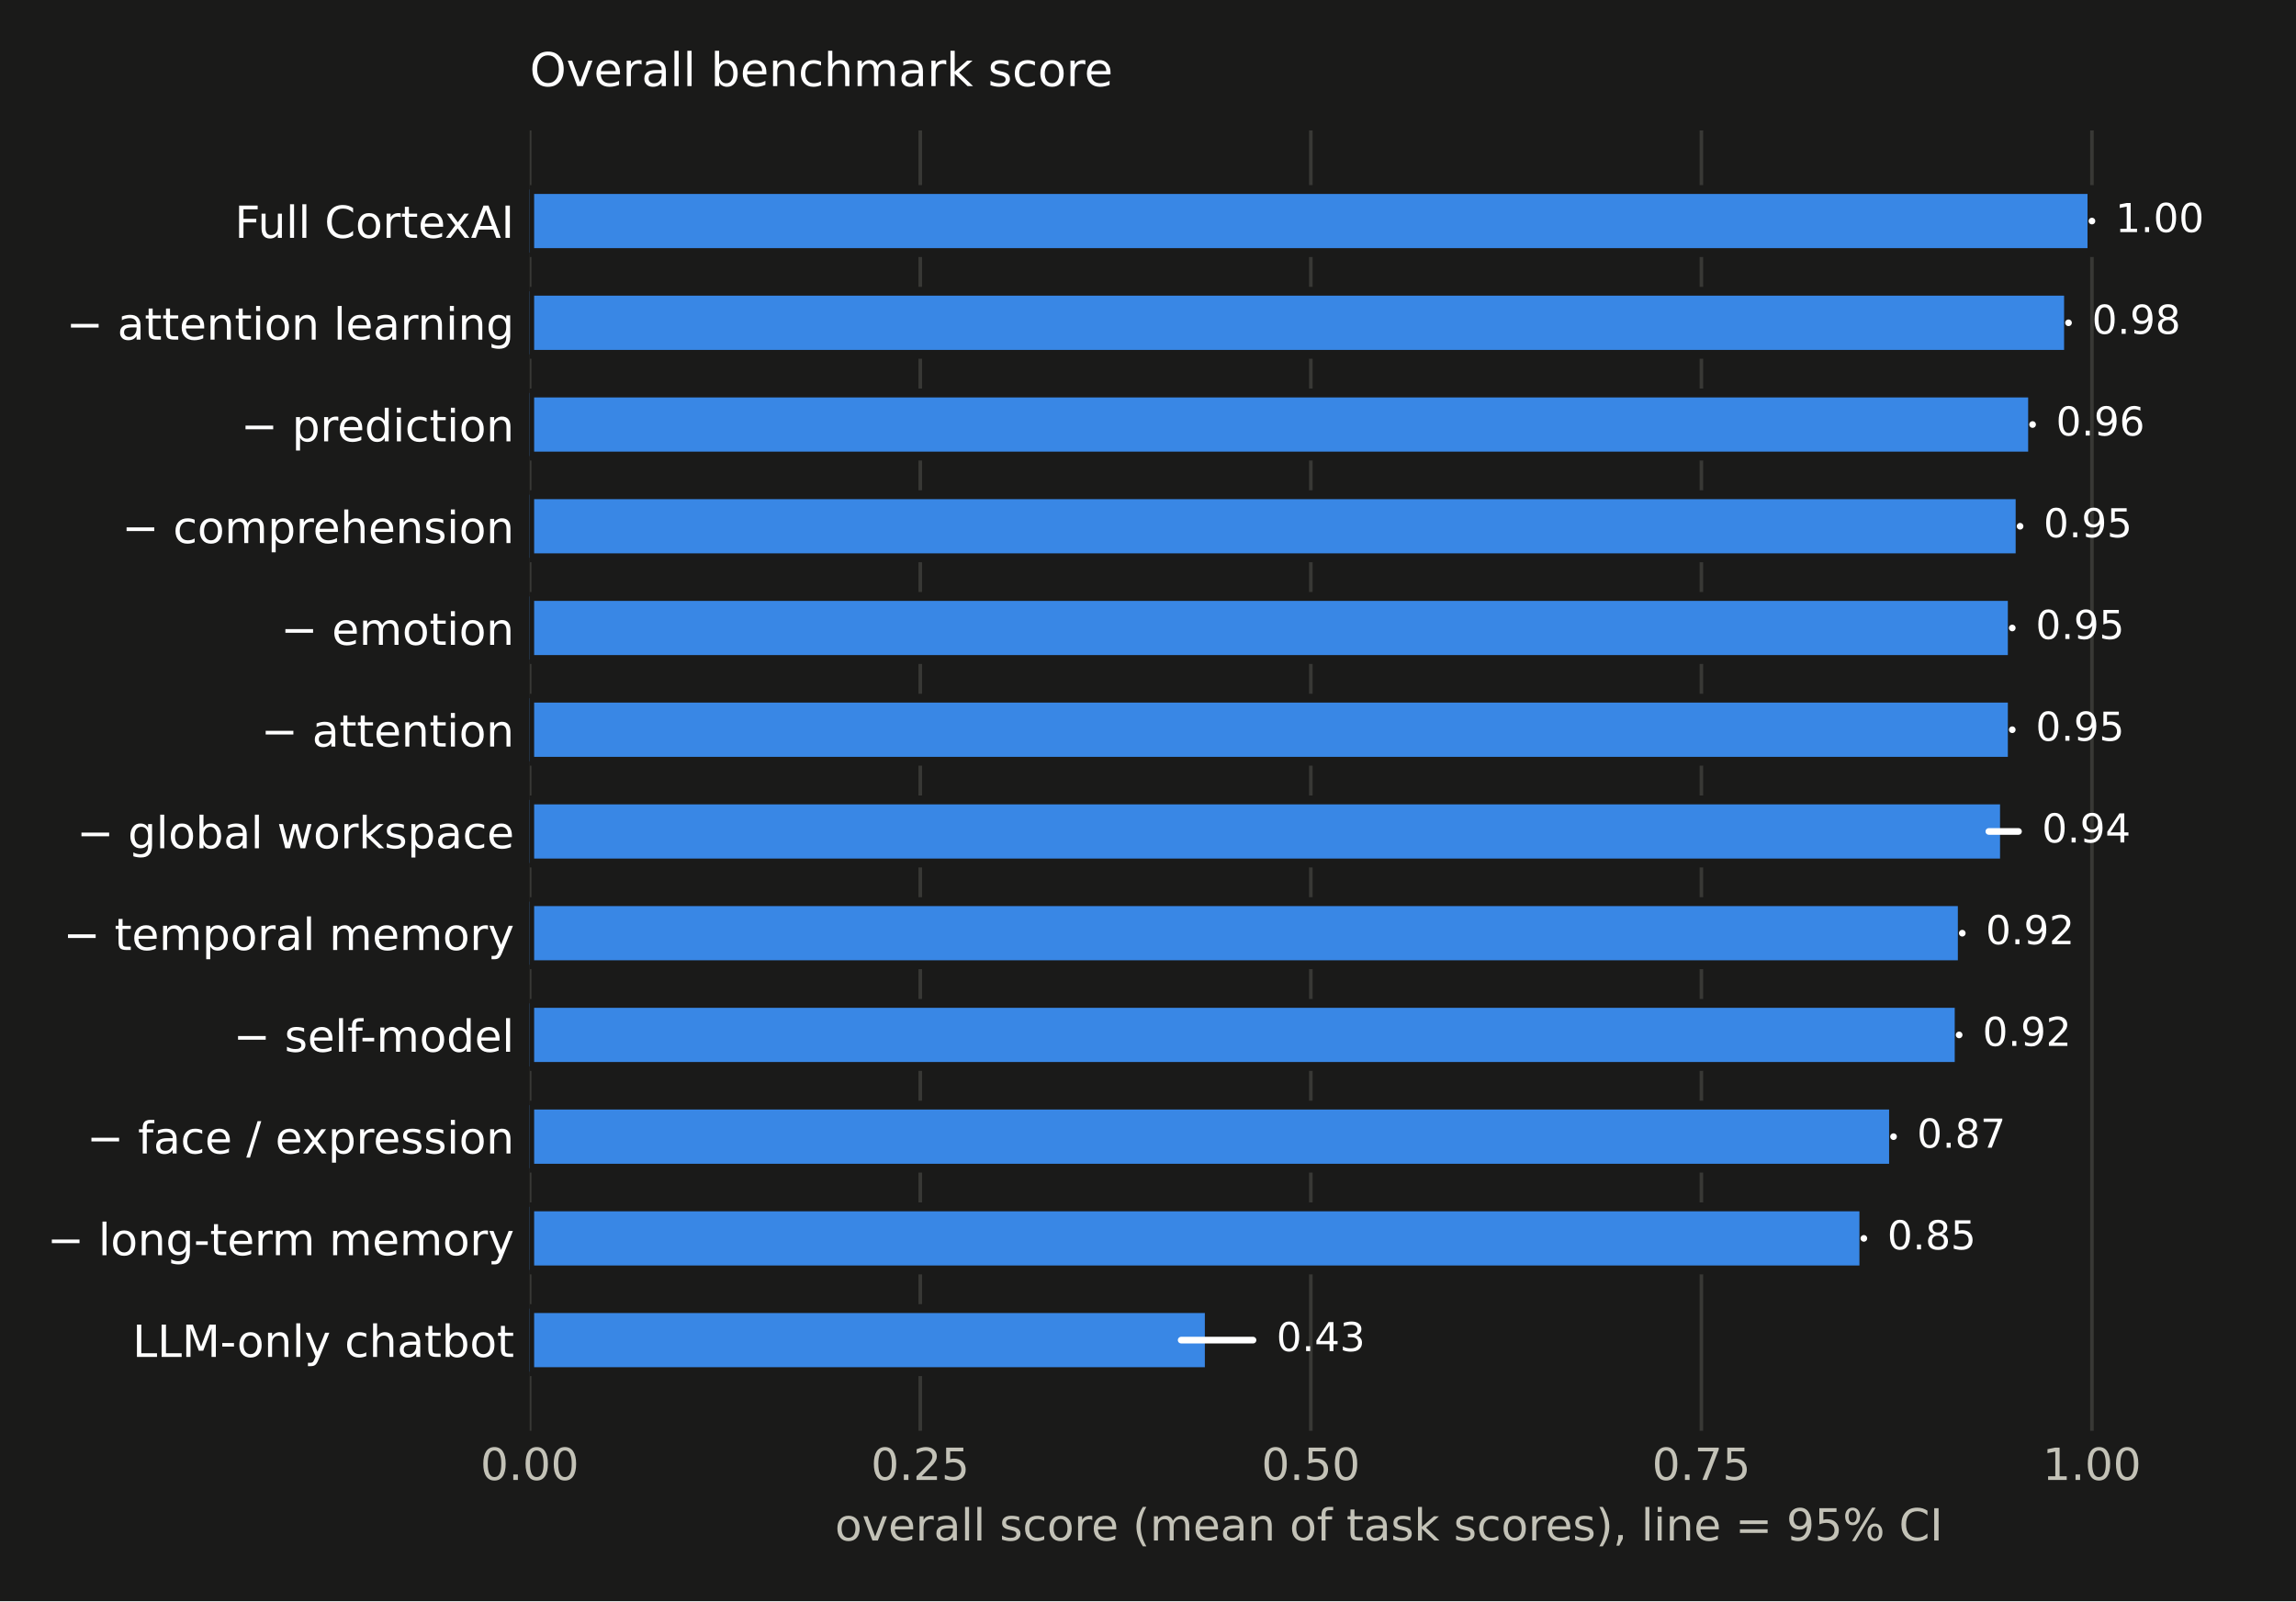
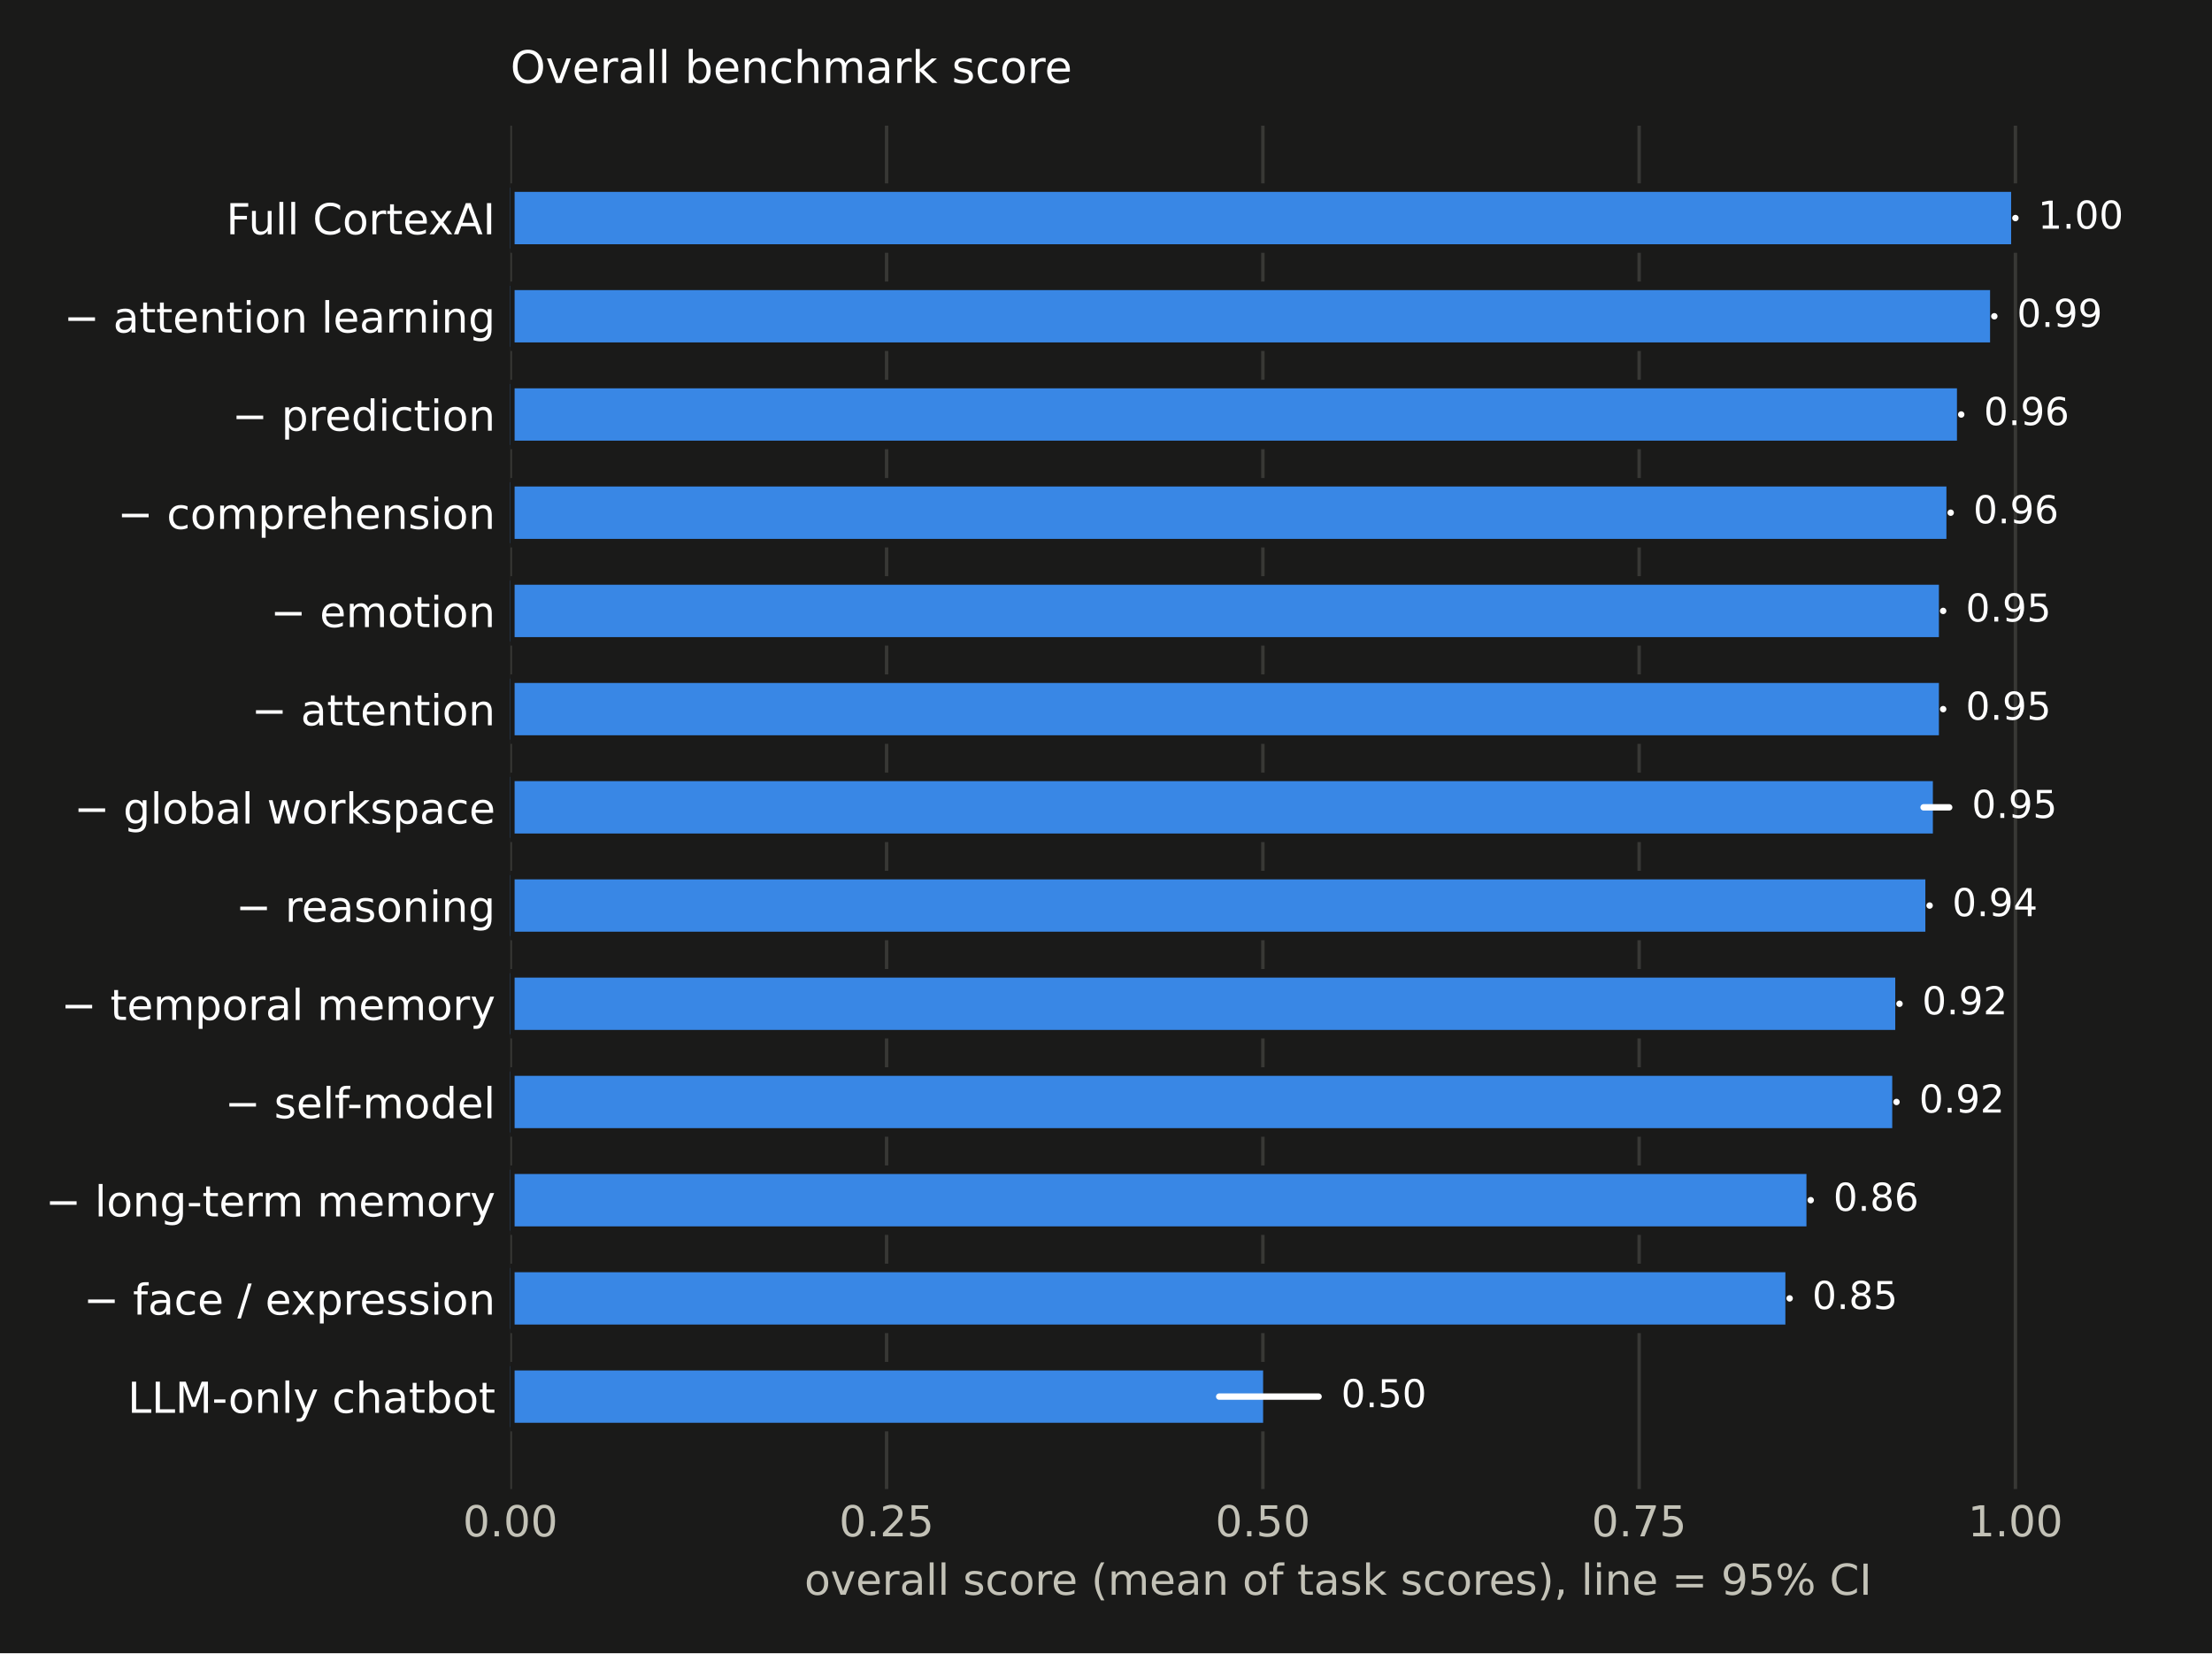
- <svg xmlns="http://www.w3.org/2000/svg" width="518.4pt" height="361.44pt" viewBox="0 0 518.4 361.44" version="1.1">
+ <svg xmlns="http://www.w3.org/2000/svg" width="518.4pt" height="387.36pt" viewBox="0 0 518.4 387.36" version="1.1">
  <defs>
    <style type="text/css">*{stroke-linejoin: round; stroke-linecap: butt}</style>
  </defs>
  <g id="figure_1">
    <g id="patch_1">
-       <path d="M 0 361.44  L 518.4 361.44  L 518.4 0  L 0 0  z " style="fill: #1a1a19" />
+       <path d="M 0 387.36  L 518.4 387.36  L 518.4 0  L 0 0  z " style="fill: #1a1a19" />
    </g>
    <g id="axes_1">
      <g id="patch_2">
-         <path d="M 119.6 322.98  L 507.6 322.98  L 507.6 29.44  L 119.6 29.44  z " style="fill: #1a1a19" />
+         <path d="M 119.6 348.9  L 507.6 348.9  L 507.6 29.44  L 119.6 29.44  z " style="fill: #1a1a19" />
      </g>
      <g id="matplotlib.axis_1">
        <g id="xtick_1">
          <g id="line2d_1">
-             <path d="M 119.6 322.98  L 119.6 29.44  " clip-path="url(#p4cc3afd53c)" style="fill: none; stroke: #383835; stroke-width: 0.8; stroke-linecap: square" />
+             <path d="M 119.6 348.9  L 119.6 29.44  " clip-path="url(#pf3c892c2ba)" style="fill: none; stroke: #383835; stroke-width: 0.8; stroke-linecap: square" />
          </g>
          <g id="line2d_2" />
          <g id="text_1">
-             <text style="fill: #c3c2b7; font: 10px 'DejaVu Sans'; text-anchor: middle" x="119.6" y="334.078" transform="rotate(-0 119.6 334.0784)">0.00</text>
+             <text style="fill: #c3c2b7; font: 10px 'DejaVu Sans'; text-anchor: middle" x="119.6" y="359.998" transform="rotate(-0 119.6 359.9984)">0.00</text>
          </g>
        </g>
        <g id="xtick_2">
          <g id="line2d_3">
-             <path d="M 207.782 322.98  L 207.782 29.44  " clip-path="url(#p4cc3afd53c)" style="fill: none; stroke: #383835; stroke-width: 0.8; stroke-linecap: square" />
+             <path d="M 207.782 348.9  L 207.782 29.44  " clip-path="url(#pf3c892c2ba)" style="fill: none; stroke: #383835; stroke-width: 0.8; stroke-linecap: square" />
          </g>
          <g id="line2d_4" />
          <g id="text_2">
-             <text style="fill: #c3c2b7; font: 10px 'DejaVu Sans'; text-anchor: middle" x="207.782" y="334.078" transform="rotate(-0 207.7818 334.0784)">0.25</text>
+             <text style="fill: #c3c2b7; font: 10px 'DejaVu Sans'; text-anchor: middle" x="207.782" y="359.998" transform="rotate(-0 207.7818 359.9984)">0.25</text>
          </g>
        </g>
        <g id="xtick_3">
          <g id="line2d_5">
-             <path d="M 295.964 322.98  L 295.964 29.44  " clip-path="url(#p4cc3afd53c)" style="fill: none; stroke: #383835; stroke-width: 0.8; stroke-linecap: square" />
+             <path d="M 295.964 348.9  L 295.964 29.44  " clip-path="url(#pf3c892c2ba)" style="fill: none; stroke: #383835; stroke-width: 0.8; stroke-linecap: square" />
          </g>
          <g id="line2d_6" />
          <g id="text_3">
-             <text style="fill: #c3c2b7; font: 10px 'DejaVu Sans'; text-anchor: middle" x="295.964" y="334.078" transform="rotate(-0 295.9636 334.0784)">0.50</text>
+             <text style="fill: #c3c2b7; font: 10px 'DejaVu Sans'; text-anchor: middle" x="295.964" y="359.998" transform="rotate(-0 295.9636 359.9984)">0.50</text>
          </g>
        </g>
        <g id="xtick_4">
          <g id="line2d_7">
-             <path d="M 384.145 322.98  L 384.145 29.44  " clip-path="url(#p4cc3afd53c)" style="fill: none; stroke: #383835; stroke-width: 0.8; stroke-linecap: square" />
+             <path d="M 384.145 348.9  L 384.145 29.44  " clip-path="url(#pf3c892c2ba)" style="fill: none; stroke: #383835; stroke-width: 0.8; stroke-linecap: square" />
          </g>
          <g id="line2d_8" />
          <g id="text_4">
-             <text style="fill: #c3c2b7; font: 10px 'DejaVu Sans'; text-anchor: middle" x="384.145" y="334.078" transform="rotate(-0 384.1455 334.0784)">0.75</text>
+             <text style="fill: #c3c2b7; font: 10px 'DejaVu Sans'; text-anchor: middle" x="384.145" y="359.998" transform="rotate(-0 384.1455 359.9984)">0.75</text>
          </g>
        </g>
        <g id="xtick_5">
          <g id="line2d_9">
-             <path d="M 472.327 322.98  L 472.327 29.44  " clip-path="url(#p4cc3afd53c)" style="fill: none; stroke: #383835; stroke-width: 0.8; stroke-linecap: square" />
+             <path d="M 472.327 348.9  L 472.327 29.44  " clip-path="url(#pf3c892c2ba)" style="fill: none; stroke: #383835; stroke-width: 0.8; stroke-linecap: square" />
          </g>
          <g id="line2d_10" />
          <g id="text_5">
-             <text style="fill: #c3c2b7; font: 10px 'DejaVu Sans'; text-anchor: middle" x="472.327" y="334.078" transform="rotate(-0 472.3273 334.0784)">1.00</text>
+             <text style="fill: #c3c2b7; font: 10px 'DejaVu Sans'; text-anchor: middle" x="472.327" y="359.998" transform="rotate(-0 472.3273 359.9984)">1.00</text>
          </g>
        </g>
        <g id="text_6">
-           <text style="fill: #c3c2b7; font: 10px 'DejaVu Sans'; text-anchor: middle" x="313.6" y="347.757" transform="rotate(-0 313.6 347.7566)">overall score (mean of task scores), line = 95% CI</text>
+           <text style="fill: #c3c2b7; font: 10px 'DejaVu Sans'; text-anchor: middle" x="313.6" y="373.677" transform="rotate(-0 313.6 373.6766)">overall score (mean of task scores), line = 95% CI</text>
        </g>
      </g>
      <g id="matplotlib.axis_2">
        <g id="ytick_1">
          <g id="line2d_11" />
          <g id="text_7">
-             <text style="fill: #ffffff; font: 10px 'DejaVu Sans'; text-anchor: end" x="116.1" y="306.317" transform="rotate(-0 116.1 306.3173)">LLM-only chatbot</text>
+             <text style="fill: #ffffff; font: 10px 'DejaVu Sans'; text-anchor: end" x="116.1" y="331.044" transform="rotate(-0 116.1 331.0444)">LLM-only chatbot</text>
          </g>
        </g>
        <g id="ytick_2">
          <g id="line2d_12" />
          <g id="text_8">
-             <text style="fill: #ffffff; font: 10px 'DejaVu Sans'; text-anchor: end" x="116.1" y="283.352" transform="rotate(-0 116.1 283.3522)">− long-term memory</text>
+             <text style="fill: #ffffff; font: 10px 'DejaVu Sans'; text-anchor: end" x="116.1" y="308.032" transform="rotate(-0 116.1 308.0319)">− face / expression</text>
          </g>
        </g>
        <g id="ytick_3">
          <g id="line2d_13" />
          <g id="text_9">
-             <text style="fill: #ffffff; font: 10px 'DejaVu Sans'; text-anchor: end" x="116.1" y="260.387" transform="rotate(-0 116.1 260.3871)">− face / expression</text>
+             <text style="fill: #ffffff; font: 10px 'DejaVu Sans'; text-anchor: end" x="116.1" y="285.019" transform="rotate(-0 116.1 285.0194)">− long-term memory</text>
          </g>
        </g>
        <g id="ytick_4">
          <g id="line2d_14" />
          <g id="text_10">
-             <text style="fill: #ffffff; font: 10px 'DejaVu Sans'; text-anchor: end" x="116.1" y="237.422" transform="rotate(-0 116.1 237.422)">− self-model</text>
+             <text style="fill: #ffffff; font: 10px 'DejaVu Sans'; text-anchor: end" x="116.1" y="262.007" transform="rotate(-0 116.1 262.0068)">− self-model</text>
          </g>
        </g>
        <g id="ytick_5">
          <g id="line2d_15" />
          <g id="text_11">
-             <text style="fill: #ffffff; font: 10px 'DejaVu Sans'; text-anchor: end" x="116.1" y="214.457" transform="rotate(-0 116.1 214.4569)">− temporal memory</text>
+             <text style="fill: #ffffff; font: 10px 'DejaVu Sans'; text-anchor: end" x="116.1" y="238.994" transform="rotate(-0 116.1 238.9943)">− temporal memory</text>
          </g>
        </g>
        <g id="ytick_6">
          <g id="line2d_16" />
          <g id="text_12">
-             <text style="fill: #ffffff; font: 10px 'DejaVu Sans'; text-anchor: end" x="116.1" y="191.492" transform="rotate(-0 116.1 191.4918)">− global workspace</text>
+             <text style="fill: #ffffff; font: 10px 'DejaVu Sans'; text-anchor: end" x="116.1" y="215.982" transform="rotate(-0 116.1 215.9818)">− reasoning</text>
          </g>
        </g>
        <g id="ytick_7">
          <g id="line2d_17" />
          <g id="text_13">
-             <text style="fill: #ffffff; font: 10px 'DejaVu Sans'; text-anchor: end" x="116.1" y="168.527" transform="rotate(-0 116.1 168.5267)">− attention</text>
+             <text style="fill: #ffffff; font: 10px 'DejaVu Sans'; text-anchor: end" x="116.1" y="192.969" transform="rotate(-0 116.1 192.9692)">− global workspace</text>
          </g>
        </g>
        <g id="ytick_8">
          <g id="line2d_18" />
          <g id="text_14">
-             <text style="fill: #ffffff; font: 10px 'DejaVu Sans'; text-anchor: end" x="116.1" y="145.562" transform="rotate(-0 116.1 145.5616)">− emotion</text>
+             <text style="fill: #ffffff; font: 10px 'DejaVu Sans'; text-anchor: end" x="116.1" y="169.957" transform="rotate(-0 116.1 169.9567)">− attention</text>
          </g>
        </g>
        <g id="ytick_9">
          <g id="line2d_19" />
          <g id="text_15">
-             <text style="fill: #ffffff; font: 10px 'DejaVu Sans'; text-anchor: end" x="116.1" y="122.596" transform="rotate(-0 116.1 122.5965)">− comprehension</text>
+             <text style="fill: #ffffff; font: 10px 'DejaVu Sans'; text-anchor: end" x="116.1" y="146.944" transform="rotate(-0 116.1 146.9442)">− emotion</text>
          </g>
        </g>
        <g id="ytick_10">
          <g id="line2d_20" />
          <g id="text_16">
-             <text style="fill: #ffffff; font: 10px 'DejaVu Sans'; text-anchor: end" x="116.1" y="99.631" transform="rotate(-0 116.1 99.63134)">− prediction</text>
+             <text style="fill: #ffffff; font: 10px 'DejaVu Sans'; text-anchor: end" x="116.1" y="123.932" transform="rotate(-0 116.1 123.9316)">− comprehension</text>
          </g>
        </g>
        <g id="ytick_11">
          <g id="line2d_21" />
          <g id="text_17">
-             <text style="fill: #ffffff; font: 10px 'DejaVu Sans'; text-anchor: end" x="116.1" y="76.666" transform="rotate(-0 116.1 76.66624)">− attention learning</text>
+             <text style="fill: #ffffff; font: 10px 'DejaVu Sans'; text-anchor: end" x="116.1" y="100.919" transform="rotate(-0 116.1 100.9191)">− prediction</text>
          </g>
        </g>
        <g id="ytick_12">
          <g id="line2d_22" />
          <g id="text_18">
-             <text style="fill: #ffffff; font: 10px 'DejaVu Sans'; text-anchor: end" x="116.1" y="53.701" transform="rotate(-0 116.1 53.70113)">Full CortexAI</text>
+             <text style="fill: #ffffff; font: 10px 'DejaVu Sans'; text-anchor: end" x="116.1" y="77.907" transform="rotate(-0 116.1 77.90655)">− attention learning</text>
+           </g>
+         </g>
+         <g id="ytick_13">
+           <g id="line2d_23" />
+           <g id="text_19">
+             <text style="fill: #ffffff; font: 10px 'DejaVu Sans'; text-anchor: end" x="116.1" y="54.894" transform="rotate(-0 116.1 54.89401)">Full CortexAI</text>
          </g>
        </g>
      </g>
      <g id="patch_3">
-         <path d="M 119.6 309.637  L 273.036 309.637  L 273.036 295.399  L 119.6 295.399  z " clip-path="url(#p4cc3afd53c)" style="fill: #3987e5; stroke: #1a1a19; stroke-width: 2; stroke-linejoin: miter" />
+         <path d="M 119.6 334.379  L 297.022 334.379  L 297.022 320.111  L 119.6 320.111  z " clip-path="url(#pf3c892c2ba)" style="fill: #3987e5; stroke: #1a1a19; stroke-width: 2; stroke-linejoin: miter" />
      </g>
      <g id="patch_4">
-         <path d="M 119.6 286.672  L 420.829 286.672  L 420.829 272.434  L 119.6 272.434  z " clip-path="url(#p4cc3afd53c)" style="fill: #3987e5; stroke: #1a1a19; stroke-width: 2; stroke-linejoin: miter" />
+         <path d="M 119.6 311.367  L 419.418 311.367  L 419.418 297.099  L 119.6 297.099  z " clip-path="url(#pf3c892c2ba)" style="fill: #3987e5; stroke: #1a1a19; stroke-width: 2; stroke-linejoin: miter" />
      </g>
      <g id="patch_5">
-         <path d="M 119.6 263.707  L 427.531 263.707  L 427.531 249.469  L 119.6 249.469  z " clip-path="url(#p4cc3afd53c)" style="fill: #3987e5; stroke: #1a1a19; stroke-width: 2; stroke-linejoin: miter" />
+         <path d="M 119.6 288.354  L 424.356 288.354  L 424.356 274.086  L 119.6 274.086  z " clip-path="url(#pf3c892c2ba)" style="fill: #3987e5; stroke: #1a1a19; stroke-width: 2; stroke-linejoin: miter" />
      </g>
      <g id="patch_6">
-         <path d="M 119.6 240.742  L 442.345 240.742  L 442.345 226.504  L 119.6 226.504  z " clip-path="url(#p4cc3afd53c)" style="fill: #3987e5; stroke: #1a1a19; stroke-width: 2; stroke-linejoin: miter" />
+         <path d="M 119.6 265.341  L 444.462 265.341  L 444.462 251.074  L 119.6 251.074  z " clip-path="url(#pf3c892c2ba)" style="fill: #3987e5; stroke: #1a1a19; stroke-width: 2; stroke-linejoin: miter" />
      </g>
      <g id="patch_7">
-         <path d="M 119.6 217.777  L 443.051 217.777  L 443.051 203.538  L 119.6 203.538  z " clip-path="url(#p4cc3afd53c)" style="fill: #3987e5; stroke: #1a1a19; stroke-width: 2; stroke-linejoin: miter" />
+         <path d="M 119.6 242.329  L 445.167 242.329  L 445.167 228.061  L 119.6 228.061  z " clip-path="url(#pf3c892c2ba)" style="fill: #3987e5; stroke: #1a1a19; stroke-width: 2; stroke-linejoin: miter" />
      </g>
      <g id="patch_8">
-         <path d="M 119.6 194.812  L 452.575 194.812  L 452.575 180.573  L 119.6 180.573  z " clip-path="url(#p4cc3afd53c)" style="fill: #3987e5; stroke: #1a1a19; stroke-width: 2; stroke-linejoin: miter" />
+         <path d="M 119.6 219.316  L 452.222 219.316  L 452.222 205.049  L 119.6 205.049  z " clip-path="url(#pf3c892c2ba)" style="fill: #3987e5; stroke: #1a1a19; stroke-width: 2; stroke-linejoin: miter" />
      </g>
      <g id="patch_9">
-         <path d="M 119.6 171.847  L 454.338 171.847  L 454.338 157.608  L 119.6 157.608  z " clip-path="url(#p4cc3afd53c)" style="fill: #3987e5; stroke: #1a1a19; stroke-width: 2; stroke-linejoin: miter" />
+         <path d="M 119.6 196.304  L 453.985 196.304  L 453.985 182.036  L 119.6 182.036  z " clip-path="url(#pf3c892c2ba)" style="fill: #3987e5; stroke: #1a1a19; stroke-width: 2; stroke-linejoin: miter" />
      </g>
      <g id="patch_10">
-         <path d="M 119.6 148.882  L 454.338 148.882  L 454.338 134.643  L 119.6 134.643  z " clip-path="url(#p4cc3afd53c)" style="fill: #3987e5; stroke: #1a1a19; stroke-width: 2; stroke-linejoin: miter" />
+         <path d="M 119.6 173.291  L 455.396 173.291  L 455.396 159.024  L 119.6 159.024  z " clip-path="url(#pf3c892c2ba)" style="fill: #3987e5; stroke: #1a1a19; stroke-width: 2; stroke-linejoin: miter" />
      </g>
      <g id="patch_11">
-         <path d="M 119.6 125.916  L 456.102 125.916  L 456.102 111.678  L 119.6 111.678  z " clip-path="url(#p4cc3afd53c)" style="fill: #3987e5; stroke: #1a1a19; stroke-width: 2; stroke-linejoin: miter" />
+         <path d="M 119.6 150.279  L 455.396 150.279  L 455.396 136.011  L 119.6 136.011  z " clip-path="url(#pf3c892c2ba)" style="fill: #3987e5; stroke: #1a1a19; stroke-width: 2; stroke-linejoin: miter" />
      </g>
      <g id="patch_12">
-         <path d="M 119.6 102.951  L 458.924 102.951  L 458.924 88.713  L 119.6 88.713  z " clip-path="url(#p4cc3afd53c)" style="fill: #3987e5; stroke: #1a1a19; stroke-width: 2; stroke-linejoin: miter" />
+         <path d="M 119.6 127.266  L 457.16 127.266  L 457.16 112.999  L 119.6 112.999  z " clip-path="url(#pf3c892c2ba)" style="fill: #3987e5; stroke: #1a1a19; stroke-width: 2; stroke-linejoin: miter" />
      </g>
      <g id="patch_13">
-         <path d="M 119.6 79.986  L 467.036 79.986  L 467.036 65.748  L 119.6 65.748  z " clip-path="url(#p4cc3afd53c)" style="fill: #3987e5; stroke: #1a1a19; stroke-width: 2; stroke-linejoin: miter" />
+         <path d="M 119.6 104.254  L 459.629 104.254  L 459.629 89.986  L 119.6 89.986  z " clip-path="url(#pf3c892c2ba)" style="fill: #3987e5; stroke: #1a1a19; stroke-width: 2; stroke-linejoin: miter" />
      </g>
      <g id="patch_14">
-         <path d="M 119.6 57.021  L 472.327 57.021  L 472.327 42.783  L 119.6 42.783  z " clip-path="url(#p4cc3afd53c)" style="fill: #3987e5; stroke: #1a1a19; stroke-width: 2; stroke-linejoin: miter" />
-       </g>
-       <g id="line2d_23">
-         <path d="M 266.687 302.518  L 282.913 302.518  " clip-path="url(#p4cc3afd53c)" style="fill: none; stroke: #ffffff; stroke-width: 1.5; stroke-linecap: round" />
+         <path d="M 119.6 81.241  L 467.389 81.241  L 467.389 66.973  L 119.6 66.973  z " clip-path="url(#pf3c892c2ba)" style="fill: #3987e5; stroke: #1a1a19; stroke-width: 2; stroke-linejoin: miter" />
+       </g>
+       <g id="patch_15">
+         <path d="M 119.6 58.229  L 472.327 58.229  L 472.327 43.961  L 119.6 43.961  z " clip-path="url(#pf3c892c2ba)" style="fill: #3987e5; stroke: #1a1a19; stroke-width: 2; stroke-linejoin: miter" />
      </g>
      <g id="line2d_24">
-         <path d="M 420.829 279.553  L 420.829 279.553  " clip-path="url(#p4cc3afd53c)" style="fill: none; stroke: #ffffff; stroke-width: 1.5; stroke-linecap: round" />
+         <path d="M 285.735 327.245  L 309.015 327.245  " clip-path="url(#pf3c892c2ba)" style="fill: none; stroke: #ffffff; stroke-width: 1.5; stroke-linecap: round" />
      </g>
      <g id="line2d_25">
-         <path d="M 427.531 256.588  L 427.531 256.588  " clip-path="url(#p4cc3afd53c)" style="fill: none; stroke: #ffffff; stroke-width: 1.5; stroke-linecap: round" />
+         <path d="M 419.418 304.233  L 419.418 304.233  " clip-path="url(#pf3c892c2ba)" style="fill: none; stroke: #ffffff; stroke-width: 1.5; stroke-linecap: round" />
      </g>
      <g id="line2d_26">
-         <path d="M 442.345 233.623  L 442.345 233.623  " clip-path="url(#p4cc3afd53c)" style="fill: none; stroke: #ffffff; stroke-width: 1.5; stroke-linecap: round" />
+         <path d="M 424.356 281.22  L 424.356 281.22  " clip-path="url(#pf3c892c2ba)" style="fill: none; stroke: #ffffff; stroke-width: 1.5; stroke-linecap: round" />
      </g>
      <g id="line2d_27">
-         <path d="M 443.051 210.658  L 443.051 210.658  " clip-path="url(#p4cc3afd53c)" style="fill: none; stroke: #ffffff; stroke-width: 1.5; stroke-linecap: round" />
+         <path d="M 444.462 258.208  L 444.462 258.208  " clip-path="url(#pf3c892c2ba)" style="fill: none; stroke: #ffffff; stroke-width: 1.5; stroke-linecap: round" />
      </g>
      <g id="line2d_28">
-         <path d="M 449.047 187.693  L 455.749 187.693  " clip-path="url(#p4cc3afd53c)" style="fill: none; stroke: #ffffff; stroke-width: 1.5; stroke-linecap: round" />
+         <path d="M 445.167 235.195  L 445.167 235.195  " clip-path="url(#pf3c892c2ba)" style="fill: none; stroke: #ffffff; stroke-width: 1.5; stroke-linecap: round" />
      </g>
      <g id="line2d_29">
-         <path d="M 454.338 164.727  L 454.338 164.727  " clip-path="url(#p4cc3afd53c)" style="fill: none; stroke: #ffffff; stroke-width: 1.5; stroke-linecap: round" />
+         <path d="M 452.222 212.183  L 452.222 212.183  " clip-path="url(#pf3c892c2ba)" style="fill: none; stroke: #ffffff; stroke-width: 1.5; stroke-linecap: round" />
      </g>
      <g id="line2d_30">
-         <path d="M 454.338 141.762  L 454.338 141.762  " clip-path="url(#p4cc3afd53c)" style="fill: none; stroke: #ffffff; stroke-width: 1.5; stroke-linecap: round" />
+         <path d="M 450.811 189.17  L 456.807 189.17  " clip-path="url(#pf3c892c2ba)" style="fill: none; stroke: #ffffff; stroke-width: 1.5; stroke-linecap: round" />
      </g>
      <g id="line2d_31">
-         <path d="M 456.102 118.797  L 456.102 118.797  " clip-path="url(#p4cc3afd53c)" style="fill: none; stroke: #ffffff; stroke-width: 1.5; stroke-linecap: round" />
+         <path d="M 455.396 166.157  L 455.396 166.157  " clip-path="url(#pf3c892c2ba)" style="fill: none; stroke: #ffffff; stroke-width: 1.5; stroke-linecap: round" />
      </g>
      <g id="line2d_32">
-         <path d="M 458.924 95.832  L 458.924 95.832  " clip-path="url(#p4cc3afd53c)" style="fill: none; stroke: #ffffff; stroke-width: 1.5; stroke-linecap: round" />
+         <path d="M 455.396 143.145  L 455.396 143.145  " clip-path="url(#pf3c892c2ba)" style="fill: none; stroke: #ffffff; stroke-width: 1.5; stroke-linecap: round" />
      </g>
      <g id="line2d_33">
-         <path d="M 467.036 72.867  L 467.036 72.867  " clip-path="url(#p4cc3afd53c)" style="fill: none; stroke: #ffffff; stroke-width: 1.5; stroke-linecap: round" />
+         <path d="M 457.16 120.132  L 457.16 120.132  " clip-path="url(#pf3c892c2ba)" style="fill: none; stroke: #ffffff; stroke-width: 1.5; stroke-linecap: round" />
      </g>
      <g id="line2d_34">
-         <path d="M 472.327 49.902  L 472.327 49.902  " clip-path="url(#p4cc3afd53c)" style="fill: none; stroke: #ffffff; stroke-width: 1.5; stroke-linecap: round" />
-       </g>
-       <g id="text_19">
-         <text style="fill: #ffffff; font: 9px 'DejaVu Sans'; text-anchor: start" x="288.204" y="305.002" transform="rotate(-0 288.2036 305.0015)">0.43</text>
+         <path d="M 459.629 97.12  L 459.629 97.12  " clip-path="url(#pf3c892c2ba)" style="fill: none; stroke: #ffffff; stroke-width: 1.5; stroke-linecap: round" />
+       </g>
+       <g id="line2d_35">
+         <path d="M 467.389 74.107  L 467.389 74.107  " clip-path="url(#pf3c892c2ba)" style="fill: none; stroke: #ffffff; stroke-width: 1.5; stroke-linecap: round" />
+       </g>
+       <g id="line2d_36">
+         <path d="M 472.327 51.095  L 472.327 51.095  " clip-path="url(#pf3c892c2ba)" style="fill: none; stroke: #ffffff; stroke-width: 1.5; stroke-linecap: round" />
      </g>
      <g id="text_20">
-         <text style="fill: #ffffff; font: 9px 'DejaVu Sans'; text-anchor: start" x="426.12" y="282.036" transform="rotate(-0 426.12 282.0364)">0.85</text>
+         <text style="fill: #ffffff; font: 9px 'DejaVu Sans'; text-anchor: start" x="314.305" y="329.729" transform="rotate(-0 314.3055 329.7286)">0.50</text>
      </g>
      <g id="text_21">
-         <text style="fill: #ffffff; font: 9px 'DejaVu Sans'; text-anchor: start" x="432.822" y="259.071" transform="rotate(-0 432.8218 259.0713)">0.87</text>
+         <text style="fill: #ffffff; font: 9px 'DejaVu Sans'; text-anchor: start" x="424.709" y="306.716" transform="rotate(-0 424.7091 306.7161)">0.85</text>
      </g>
      <g id="text_22">
-         <text style="fill: #ffffff; font: 9px 'DejaVu Sans'; text-anchor: start" x="447.636" y="236.106" transform="rotate(-0 447.6364 236.1062)">0.92</text>
+         <text style="fill: #ffffff; font: 9px 'DejaVu Sans'; text-anchor: start" x="429.647" y="283.704" transform="rotate(-0 429.6473 283.7036)">0.86</text>
      </g>
      <g id="text_23">
-         <text style="fill: #ffffff; font: 9px 'DejaVu Sans'; text-anchor: start" x="448.342" y="213.141" transform="rotate(-0 448.3418 213.1411)">0.92</text>
+         <text style="fill: #ffffff; font: 9px 'DejaVu Sans'; text-anchor: start" x="449.753" y="260.691" transform="rotate(-0 449.7527 260.691)">0.92</text>
      </g>
      <g id="text_24">
-         <text style="fill: #ffffff; font: 9px 'DejaVu Sans'; text-anchor: start" x="461.04" y="190.176" transform="rotate(-0 461.04 190.176)">0.94</text>
+         <text style="fill: #ffffff; font: 9px 'DejaVu Sans'; text-anchor: start" x="450.458" y="237.679" transform="rotate(-0 450.4582 237.6785)">0.92</text>
      </g>
      <g id="text_25">
-         <text style="fill: #ffffff; font: 9px 'DejaVu Sans'; text-anchor: start" x="459.629" y="167.211" transform="rotate(-0 459.6291 167.2109)">0.95</text>
+         <text style="fill: #ffffff; font: 9px 'DejaVu Sans'; text-anchor: start" x="457.513" y="214.666" transform="rotate(-0 457.5127 214.666)">0.94</text>
      </g>
      <g id="text_26">
-         <text style="fill: #ffffff; font: 9px 'DejaVu Sans'; text-anchor: start" x="459.629" y="144.246" transform="rotate(-0 459.6291 144.2458)">0.95</text>
+         <text style="fill: #ffffff; font: 9px 'DejaVu Sans'; text-anchor: start" x="462.098" y="191.653" transform="rotate(-0 462.0982 191.6534)">0.95</text>
      </g>
      <g id="text_27">
-         <text style="fill: #ffffff; font: 9px 'DejaVu Sans'; text-anchor: start" x="461.393" y="121.281" transform="rotate(-0 461.3927 121.2807)">0.95</text>
+         <text style="fill: #ffffff; font: 9px 'DejaVu Sans'; text-anchor: start" x="460.687" y="168.641" transform="rotate(-0 460.6873 168.6409)">0.95</text>
      </g>
      <g id="text_28">
-         <text style="fill: #ffffff; font: 9px 'DejaVu Sans'; text-anchor: start" x="464.215" y="98.316" transform="rotate(-0 464.2145 98.31556)">0.96</text>
+         <text style="fill: #ffffff; font: 9px 'DejaVu Sans'; text-anchor: start" x="460.687" y="145.628" transform="rotate(-0 460.6873 145.6284)">0.95</text>
      </g>
      <g id="text_29">
-         <text style="fill: #ffffff; font: 9px 'DejaVu Sans'; text-anchor: start" x="472.327" y="75.35" transform="rotate(-0 472.3273 75.35045)">0.98</text>
+         <text style="fill: #ffffff; font: 9px 'DejaVu Sans'; text-anchor: start" x="462.451" y="122.616" transform="rotate(-0 462.4509 122.6158)">0.96</text>
      </g>
      <g id="text_30">
-         <text style="fill: #ffffff; font: 9px 'DejaVu Sans'; text-anchor: start" x="477.618" y="52.385" transform="rotate(-0 477.6182 52.38535)">1.00</text>
+         <text style="fill: #ffffff; font: 9px 'DejaVu Sans'; text-anchor: start" x="464.92" y="99.603" transform="rotate(-0 464.92 99.6033)">0.96</text>
      </g>
      <g id="text_31">
+         <text style="fill: #ffffff; font: 9px 'DejaVu Sans'; text-anchor: start" x="472.68" y="76.591" transform="rotate(-0 472.68 76.59077)">0.99</text>
+       </g>
+       <g id="text_32">
+         <text style="fill: #ffffff; font: 9px 'DejaVu Sans'; text-anchor: start" x="477.618" y="53.578" transform="rotate(-0 477.6182 53.57823)">1.00</text>
+       </g>
+       <g id="text_33">
        <text style="fill: #ffffff; font: 10.5px 'DejaVu Sans'; text-anchor: start" x="119.6" y="19.44" transform="rotate(-0 119.6 19.44)">Overall benchmark score</text>
      </g>
    </g>
  </g>
  <defs>
-     <clipPath id="p4cc3afd53c">
-       <rect x="119.6" y="29.44" width="388" height="293.54" />
+     <clipPath id="pf3c892c2ba">
+       <rect x="119.6" y="29.44" width="388" height="319.46" />
    </clipPath>
  </defs>
</svg>
